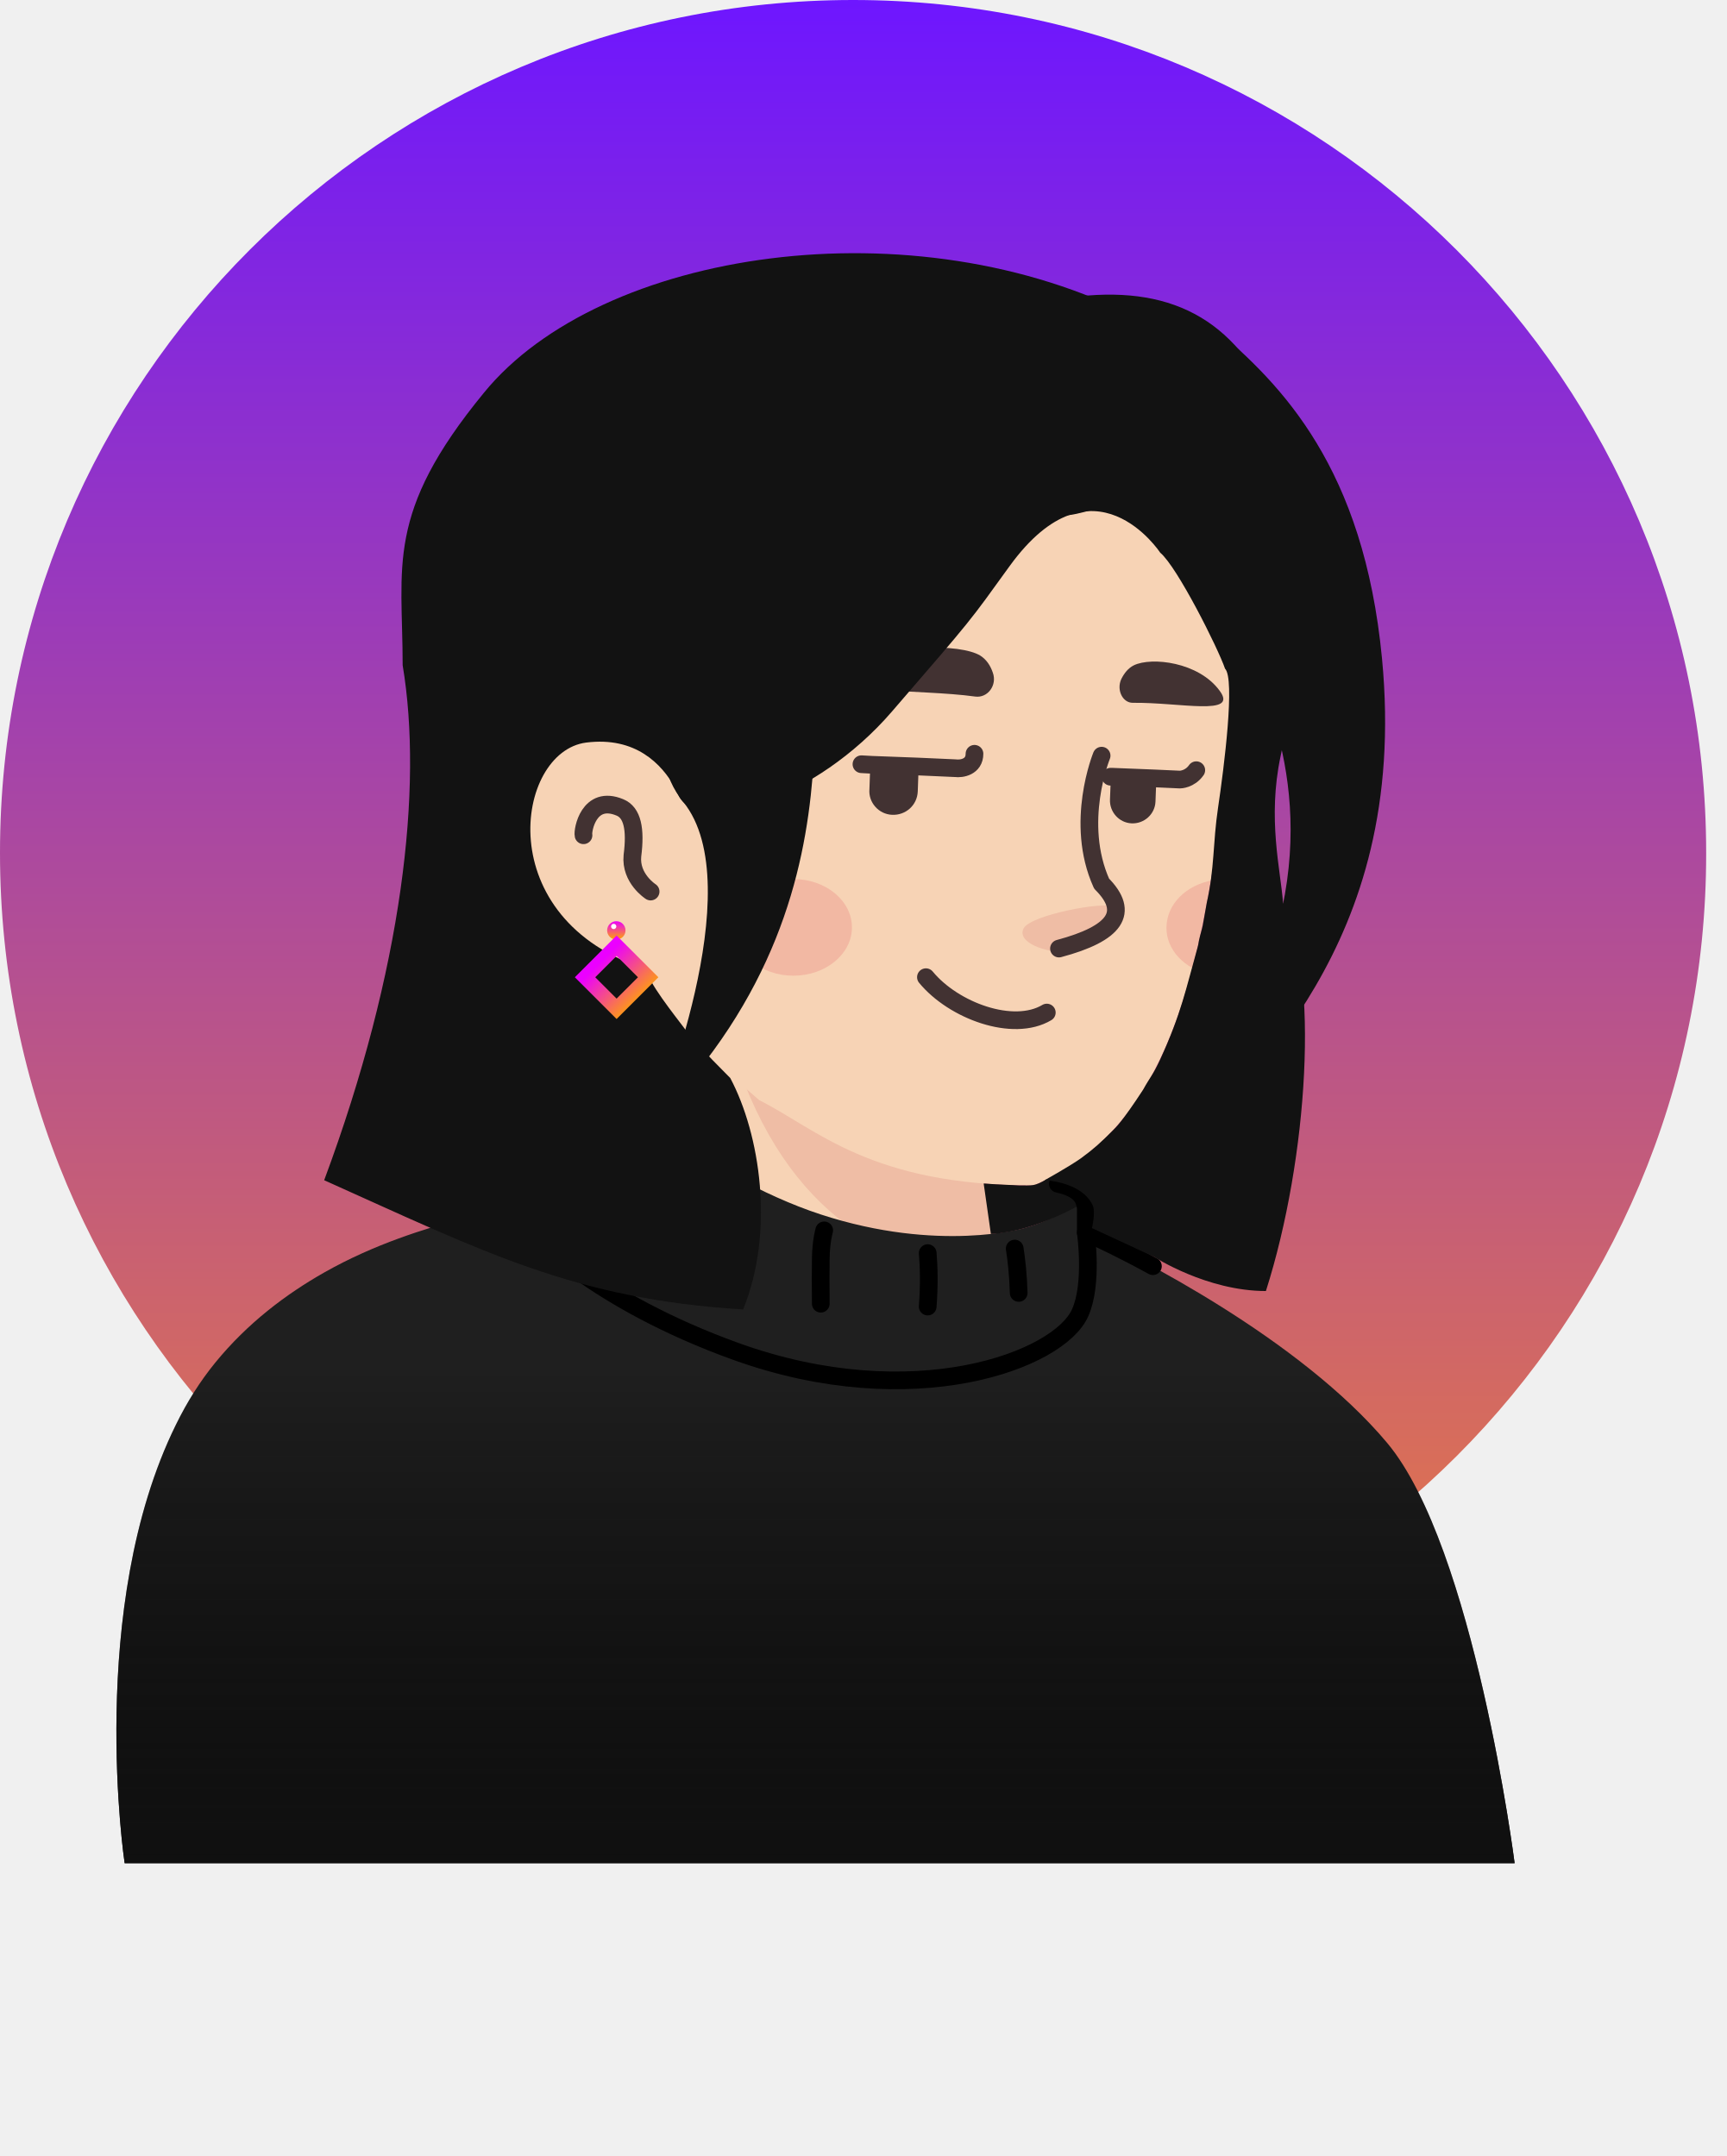
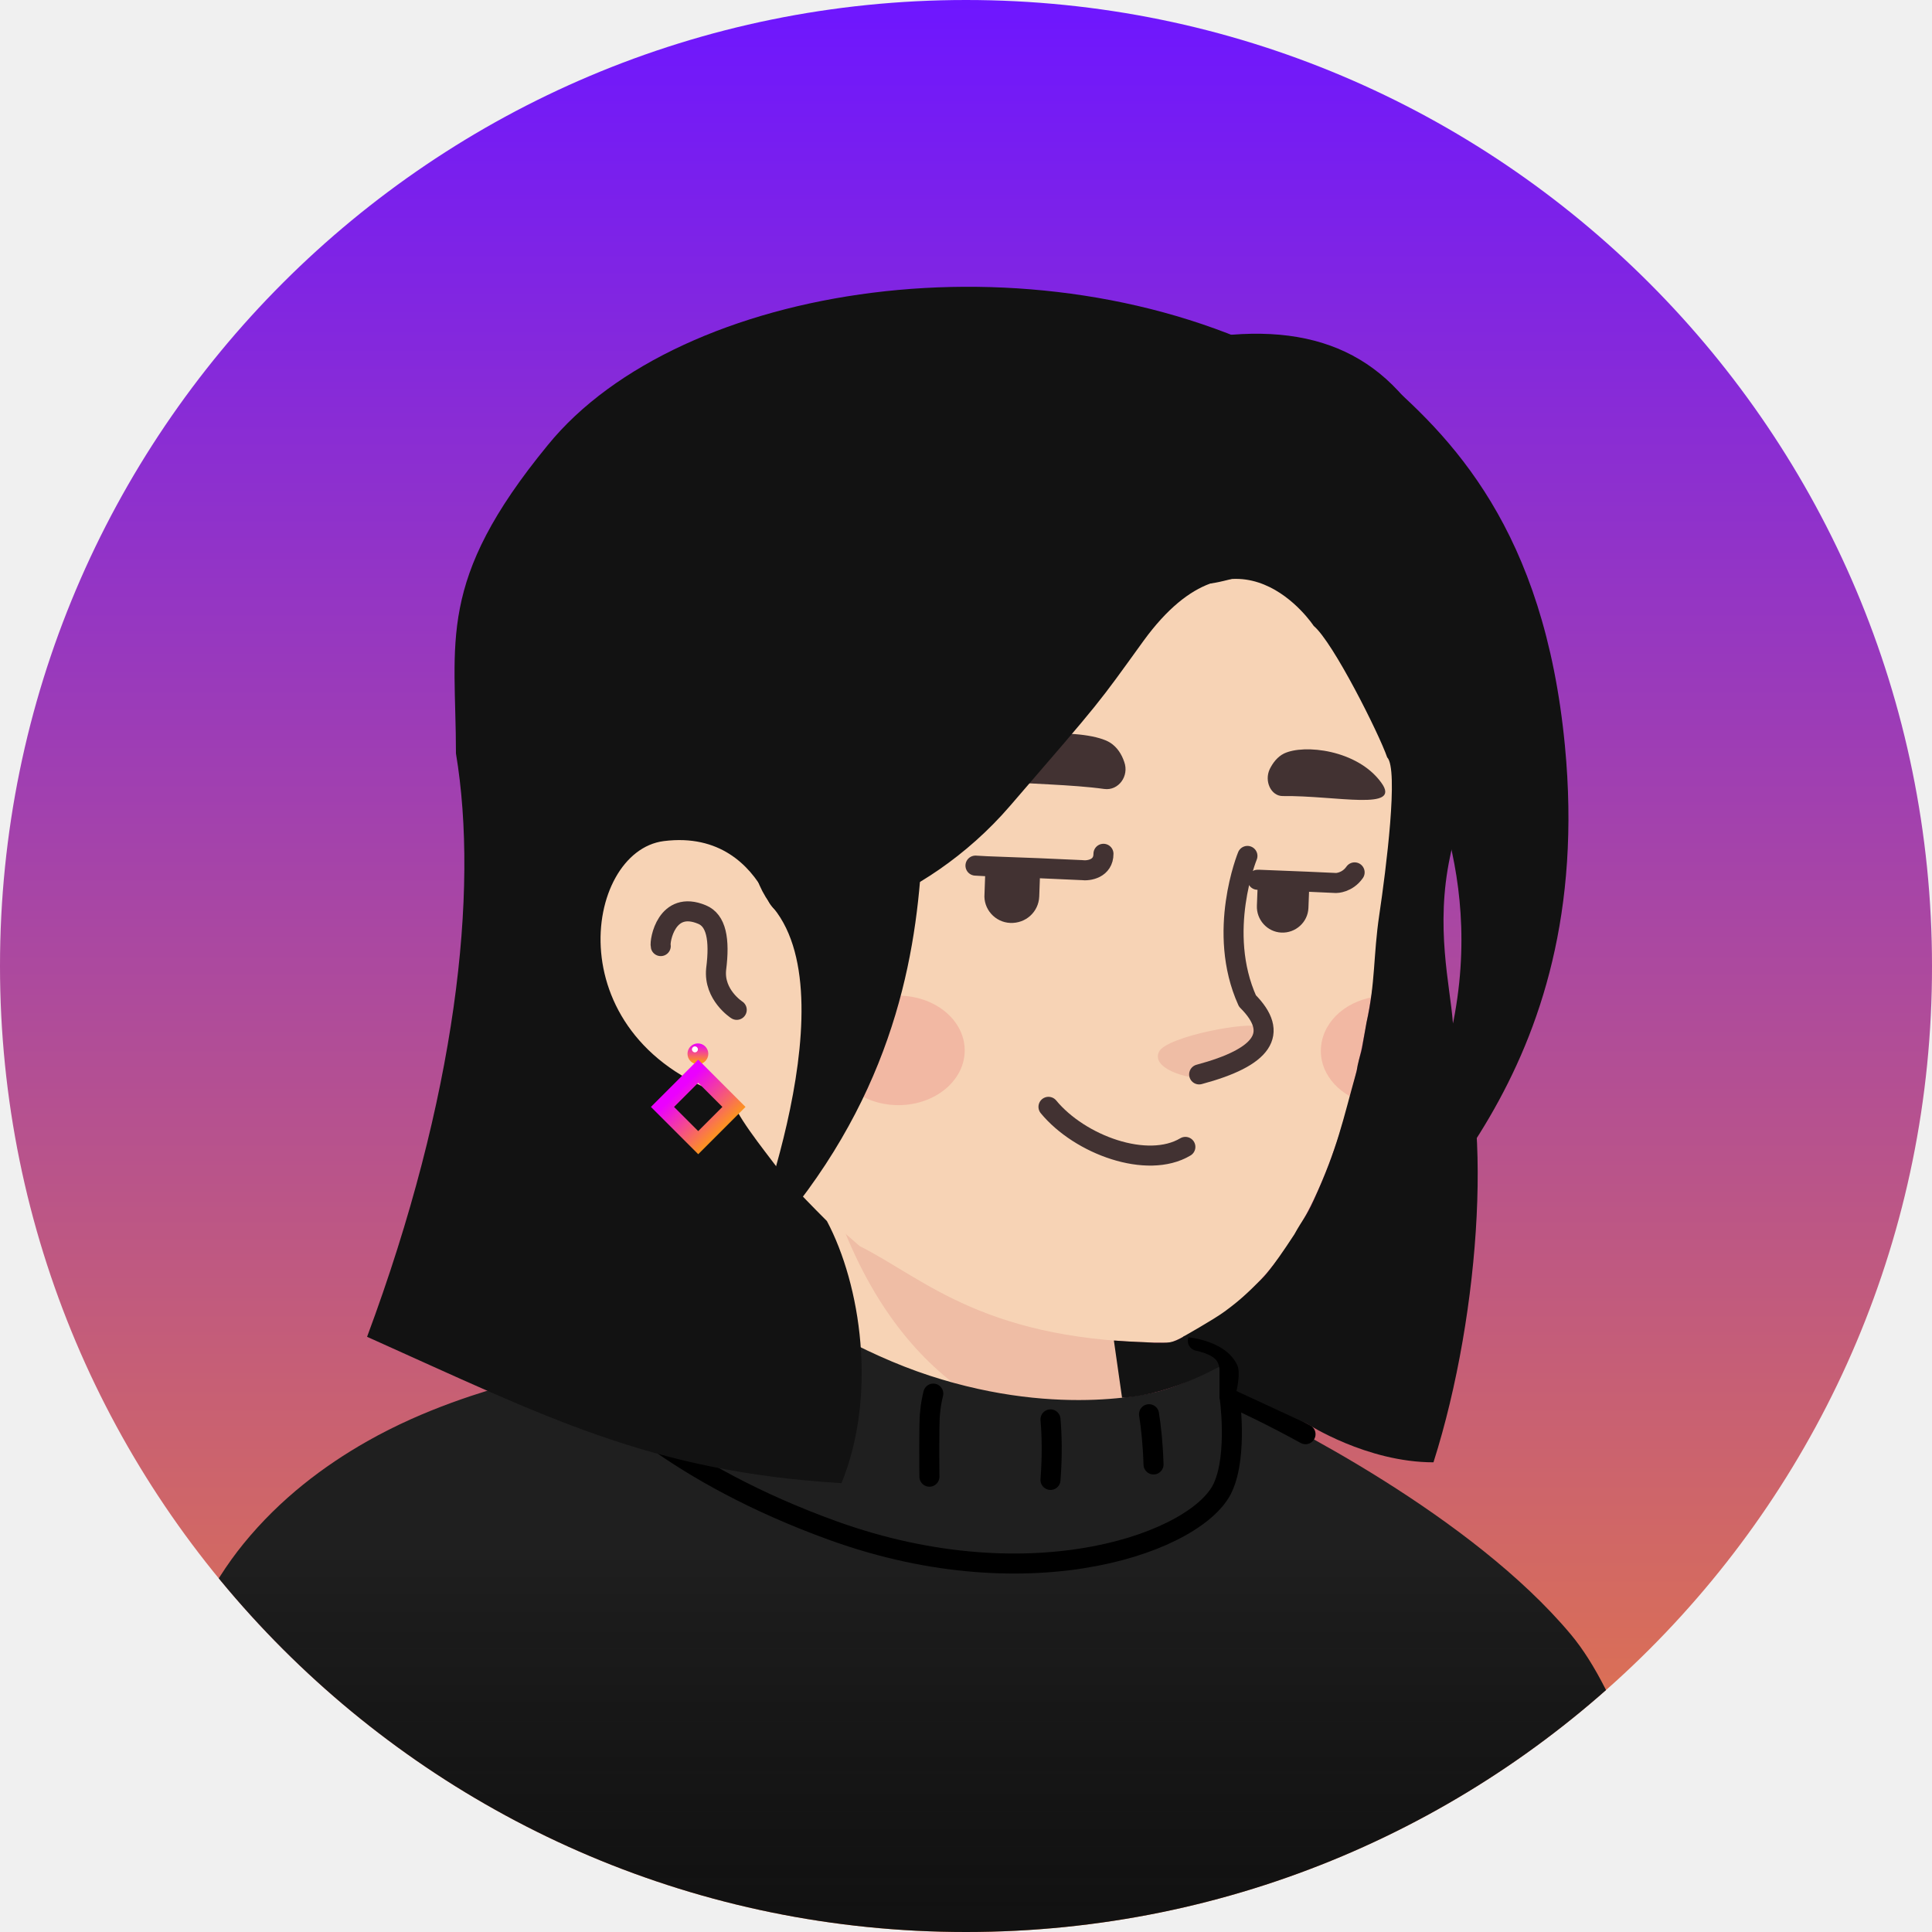
- <svg xmlns="http://www.w3.org/2000/svg" width="253" height="316" viewBox="0 0 253 316" fill="none">
+ <svg xmlns="http://www.w3.org/2000/svg" width="250" height="250" viewBox="0 0 250 250" fill="none">
  <path d="M125 250C55.906 250 0 194.011 0 125C0 55.906 55.989 0 125 0C194.094 0 250 55.989 250 125C250.083 194.094 194.094 250 125 250Z" fill="url(#paint0_linear_905_794)" />
-   <path d="M195 230.256C194.417 230.673 193.75 231.089 193.167 231.506C192.5 231.923 191.917 232.339 191.25 232.673C190.667 233.006 190.167 233.339 189.583 233.673C189.5 233.756 189.417 233.756 189.333 233.839C187.417 235.006 185.417 236.089 183.417 237.089C182.833 237.423 182.167 237.756 181.583 238.006C181.583 238.006 181.5 238.089 181.417 238.089C180.75 238.423 180.083 238.756 179.417 239.089C178.083 239.756 176.667 240.339 175.333 240.923C174.667 241.256 173.917 241.506 173.25 241.756C172.583 242.006 171.833 242.339 171.167 242.589C170.5 242.839 169.75 243.173 169.083 243.423C169.083 243.423 169.083 243.423 169 243.423C168.333 243.673 167.583 243.923 166.917 244.173C165.417 244.673 163.833 245.173 162.333 245.673C161.833 245.839 161.25 246.006 160.75 246.173C159.167 246.673 157.583 247.089 156 247.423C155.417 247.589 154.833 247.673 154.167 247.839C152.667 248.173 151.083 248.506 149.583 248.839C149.25 248.923 149 248.923 148.667 249.006C148.167 249.089 147.583 249.173 147.083 249.256C146.333 249.339 145.667 249.506 144.917 249.589C144.583 249.673 144.25 249.673 143.917 249.756C143.5 249.839 143 249.923 142.5 249.923C141.167 250.089 139.75 250.256 138.417 250.423C138 250.506 137.5 250.506 137.083 250.589H137C136.417 250.673 135.833 250.673 135.25 250.756C134.667 250.839 134.083 250.839 133.5 250.839C133.167 250.839 132.75 250.923 132.417 250.923C131.75 250.923 131.167 251.006 130.583 251.006C129.75 251.006 129 251.089 128.167 251.089C127.333 251.089 126.583 251.089 125.75 251.089C125.167 251.089 124.583 251.089 124 251.089C88.917 250.589 57.25 235.673 34.75 212.006C34.75 212.006 34.75 211.923 34.667 211.923C37.25 206.839 46.833 197.673 56.833 190.089C69.5 180.506 87.417 174.589 87.417 174.589C87.417 174.589 99.167 172.673 142.75 181.756C176 188.756 190.167 217.173 195 230.256Z" fill="#F7D3B5" />
-   <path d="M152 204.839C150.25 213.423 138.917 218.506 119.833 210.839C96.417 201.34 87.417 174.59 87.417 174.59C86.167 155.423 83.25 139.006 83.25 139.006C110.333 136.673 142.333 168.34 142.333 168.34L146 184.006C146.333 185.34 147 186.506 148 187.34C149.75 190.339 153.167 199.339 152 204.839Z" fill="#F7D3B5" />
-   <path d="M148 187.423C132.083 186.59 116.538 179.712 108.269 156.635C127.692 167.212 130.884 171.122 144.134 172.789L145.481 181.347C145.814 182.763 147 186.59 148 187.423Z" fill="#EFBDA5" />
-   <path d="M180.916 87.006C182.416 94.006 183.166 99.673 179.083 118.34C175.769 141.346 171.634 165.481 151.442 173.75C127.5 173.75 119.711 165.481 111.25 161.25C92.884 145 95.577 154.904 90.961 142.789C87.295 136.705 83.666 144.09 78.916 138.84C72.333 131.673 64.416 117.256 68.333 91.756C74.666 50.256 115.75 45.506 140 50.09C164.25 54.673 176.833 68.506 180.916 87.006Z" fill="#F7D3B5" />
-   <path d="M101.167 119.59C101.167 119.59 98.583 107.09 86.417 108.59C75.917 109.923 72.25 135.09 96.083 142.09" fill="#F7D3B5" />
-   <path d="M95.334 130.673C95.334 130.673 92.334 128.756 92.667 125.423C93.167 121.506 92.667 119.09 90.834 118.34C86.25 116.423 85.334 121.756 85.5 122.423" stroke="#423232" stroke-width="2.592" stroke-miterlimit="10" stroke-linecap="round" stroke-linejoin="round" />
-   <path d="M156.802 139.64C156.802 139.64 159.279 139.668 162.279 136.085C163.945 134.085 163.772 133.664 162.855 132.914C161.938 132.081 150.98 134.085 149.98 136.085C148.98 138.085 152.969 139.64 156.802 139.64Z" fill="#EFBDA5" />
-   <path d="M161.417 110.756C161.417 110.756 157.379 120.581 161.417 129.516C165.642 133.744 163.432 136.818 155.169 139.028" stroke="#423232" stroke-width="2.592" stroke-miterlimit="10" stroke-linecap="round" stroke-linejoin="round" />
-   <path opacity="0.42" d="M116.25 143.006C120.99 143.006 124.833 139.835 124.833 135.923C124.833 132.011 120.99 128.84 116.25 128.84C111.509 128.84 107.666 132.011 107.666 135.923C107.666 139.835 111.509 143.006 116.25 143.006Z" fill="#ED938A" />
-   <path opacity="0.42" d="M177.75 129.006C177.5 133.673 177.583 138.256 177.25 142.839C173.583 142.006 170.917 139.256 170.917 136.006C170.917 132.506 173.833 129.673 177.75 129.006Z" fill="#ED938A" />
-   <path d="M150.1 180C150.1 180 137.6 183.667 120.266 178C102.933 172.333 86.016 157.417 86.016 157.417C86.016 157.417 80.516 157.5 78.433 161.667C76.433 165.833 76.516 174.417 73.35 176.75C72.6 177.25 70.516 177.833 67.433 178.667C62.433 180.083 55.016 182.25 47.516 186.5C41.933 189.667 36.266 193.917 31.516 199.75C29.35 202.417 27.433 205.417 25.766 208.833C12.6 235.583 18.266 273.083 18.266 273.083H221.933C221.933 273.083 216.016 226.75 203.266 211.5C190.516 196.25 166.183 183.917 159.016 180.667V175.833C159.1 175.833 154.683 178.75 150.1 180Z" fill="#1F1F1F" />
-   <path d="M150.1 180C150.1 180 137.6 183.667 120.266 178C102.933 172.333 86.016 157.417 86.016 157.417C86.016 157.417 80.516 157.5 78.433 161.667C76.433 165.833 76.516 174.417 73.35 176.75C72.6 177.25 70.516 177.833 67.433 178.667C62.433 180.083 55.016 182.25 47.516 186.5C41.933 189.667 36.266 193.917 31.516 199.75C29.35 202.417 27.433 205.417 25.766 208.833C12.6 235.583 18.266 273.083 18.266 273.083H221.933C221.933 273.083 216.016 226.75 203.266 211.5C190.516 196.25 166.183 183.917 159.016 180.667V175.833C159.1 175.833 154.683 178.75 150.1 180Z" fill="url(#paint1_linear_905_794)" />
-   <path d="M145.192 180.866L144.135 173.462C146.635 173.654 148.046 173.658 149.327 173.75C151.25 173.75 151.596 173.88 153.269 172.885C154.038 172.885 155.577 173.398 155.865 173.462C156.39 173.578 157.5 174.039 158.461 174.327C159.744 174.712 159.711 175.866 159.711 175.866L158.654 176.346C158.654 176.346 151.923 180.481 145.192 180.866Z" fill="#131313" />
-   <path d="M159.1 180.667C159.1 180.667 160.183 188.167 158.267 192.417C155.183 199.417 133.767 207.417 107.85 198.083C87.267 190.667 77.183 180.417 76.933 178.833" stroke="black" stroke-width="2.592" stroke-miterlimit="10" stroke-linecap="round" stroke-linejoin="round" />
-   <path d="M92.516 165.917C92.1 166.417 91.683 167.083 91.35 167.917C90.183 170.75 89.85 176.667 89.85 176.667" stroke="black" stroke-width="2.592" stroke-miterlimit="10" stroke-linecap="round" stroke-linejoin="round" />
-   <path d="M106.6 174.5C106.267 175.167 105.933 175.917 105.767 176.75C105.35 178.917 104.85 185.75 104.85 185.75" stroke="black" stroke-width="2.592" stroke-miterlimit="10" stroke-linecap="round" stroke-linejoin="round" />
-   <path d="M120.767 180.333C120.6 181 120.434 181.833 120.35 182.833C120.184 184 120.267 191.083 120.267 191.083" stroke="black" stroke-width="2.592" stroke-miterlimit="10" stroke-linecap="round" stroke-linejoin="round" />
-   <path d="M135.934 183.667C136.1 185.583 136.184 188.25 135.934 191.5" stroke="black" stroke-width="2.592" stroke-miterlimit="10" stroke-linecap="round" stroke-linejoin="round" />
-   <path d="M148.683 183C148.933 184.584 149.183 186.75 149.266 189.5" stroke="black" stroke-width="2.592" stroke-miterlimit="10" stroke-linecap="round" stroke-linejoin="round" />
-   <path d="M83.433 157.75C81.433 158.5 78.767 160.5 77.767 166.334" stroke="black" stroke-width="2.592" stroke-miterlimit="10" stroke-linecap="round" stroke-linejoin="round" />
-   <path d="M168.933 185.584C164.683 183.25 161.183 181.584 159.1 180.667V177.02C158.9 175.846 158.6 174.3 155 173.5" stroke="black" stroke-width="2.592" stroke-miterlimit="10" stroke-linecap="round" stroke-linejoin="round" />
-   <path d="M134.56 113.509C134.56 113.593 134.56 113.676 134.56 113.676L134.477 116.009C134.394 118.009 132.727 119.509 130.727 119.426C128.727 119.343 127.227 117.593 127.394 115.676L127.477 113.343C127.477 112.926 127.644 112.426 127.81 112.093L134.477 112.426C134.477 112.759 134.56 113.093 134.56 113.509Z" fill="#423232" />
-   <path d="M169.392 115.343L169.309 117.509C169.226 119.343 167.642 120.759 165.809 120.676C163.976 120.593 162.559 119.009 162.642 117.176L162.726 115.009C162.726 114.593 162.809 114.176 162.976 113.843L169.226 114.093C169.392 114.509 169.392 114.926 169.392 115.343Z" fill="#423232" />
-   <path d="M142.893 102.093C144.726 102.343 146.143 100.426 145.476 98.593C145.143 97.593 144.559 96.676 143.643 96.093C140.809 94.343 130.226 94.176 124.643 98.176C119.726 101.843 134.559 100.926 142.893 102.093Z" fill="#423232" />
-   <path d="M165.976 103.009C164.476 103.009 163.559 101.093 164.309 99.509C164.726 98.676 165.309 97.926 166.142 97.509C168.726 96.259 175.643 97.009 178.726 101.259C181.476 105.009 172.893 102.926 165.976 103.009Z" fill="#423232" />
-   <path d="M126.226 112.01L127.726 112.093L134.393 112.343L139.976 112.593C140.913 112.722 142.788 112.401 142.788 110.481" stroke="#423232" stroke-width="2.592" stroke-miterlimit="10" stroke-linecap="round" stroke-linejoin="round" />
-   <path d="M162.726 113.843H162.976L169.226 114.093L172.893 114.26C172.893 114.26 174.327 114.26 175.288 112.885" stroke="#423232" stroke-width="2.592" stroke-miterlimit="10" stroke-linecap="round" stroke-linejoin="round" />
-   <path d="M153.386 148.408C148.461 151.346 139.734 148.149 135.673 143.224" stroke="#423232" stroke-width="2.592" stroke-miterlimit="10" stroke-linecap="round" stroke-linejoin="round" />
-   <path d="M188 132.308C187.64 127.5 185.697 120 187.64 110.837C192.64 87.254 195.89 61.754 166.723 46.671C133.89 29.671 87.974 36.587 70.89 57.587C56.39 75.254 59 82.921 59 97.5C62 115.421 59 142.087 47.5 172.981C70.75 183.398 84.14 190.421 108.89 191.921C113.547 180.48 111.386 166.253 107 158C103 154 101.309 152.086 100.5 151C99.008 149 94.64 143.587 94.807 142.087C71.724 134.837 75.474 110.171 85.89 108.837C93.14 107.921 96.974 112.004 98.89 115.421C99.057 115.921 99.307 116.337 99.557 116.837C102.723 122.254 119.473 117.337 130.723 104.254C142.807 90.254 141.89 91.337 147.973 82.921C160.223 66.087 169.999 81 169.999 81C172.499 83.08 178.473 95 179.5 98C181 99.5 179.367 112.422 178.473 118.421C177.701 123.608 177.98 127.212 176.826 132.308C176.624 133.409 176.419 134.616 176.249 135.577C176.144 136.176 175.897 136.827 175.673 137.885C175.591 138.27 175.623 138.337 175.48 138.846C173.749 145 173.104 148.515 169.999 155.289C168.942 157.596 168.551 157.792 167.499 159.712C164.423 164.423 163.499 165.25 163.173 165.577C161.281 167.469 160.302 168.362 158.461 169.712C157.019 170.77 153.076 172.981 153.076 172.981C153.076 172.981 158.461 173.173 160.096 176.635C160.578 177.656 160 180 160 180L169.134 184.231C169.134 184.231 176.826 189.223 185.49 189.223C191.711 169.712 193.333 142.725 188 132.308Z" fill="#121212" />
-   <path d="M96 164C131 128.5 113.5 91.5 123 87C123 87 128.5 62.667 123 70C118.833 77 87.768 102.316 100.115 117.535C110.161 129.917 96 164 96 164Z" fill="#121212" />
-   <path d="M190 110C190 110 202.974 110.921 194.64 89.754C190.057 78.087 189.807 64.837 185.057 56.337C178.474 44.587 167.974 41.087 152.474 44.337C130.364 48.967 147.601 61.614 155.999 75.5C158.499 76 179.974 67.5 180.974 71C179.377 69.984 181.433 71.306 180.974 71C180.474 68 183.218 72.428 180.974 71C179.296 70.03 182.076 75.173 180.974 71C185.859 80.129 190 110 190 110Z" fill="#121212" />
-   <path d="M187.404 135.146C192.955 113.036 183.333 98 181.5 91.5C178 75 170.677 41.942 177.856 48C187.856 56.438 199.817 68.556 202.5 96.5C206.642 139.644 181.415 157.478 175.249 168.645C179.582 157.812 186.084 140.403 187.404 135.146Z" fill="#121212" />
-   <circle cx="90.308" cy="136.366" r="1.346" fill="url(#paint2_linear_905_794)" />
-   <circle cx="89.923" cy="135.789" r="0.385" fill="white" />
-   <rect x="85.726" y="143.235" width="6.538" height="6.538" transform="rotate(-45 85.7264 143.235)" stroke="url(#paint3_linear_905_794)" stroke-width="2.115" />
+   <mask id="mask0_905_794" style="mask-type:alpha" maskUnits="userSpaceOnUse" x="-1" y="0" width="251" height="250">
+     <path d="M125 250C55.906 250 -0 194.011 -0 125C-0 55.906 55.989 0 125 0C194.094 0 250 55.989 250 125C250.083 194.094 194.094 250 125 250Z" fill="white" />
+   </mask>
+   <g mask="url(#mask0_905_794)">
+     <path d="M195 230.256C194.416 230.673 193.75 231.089 193.166 231.506C192.5 231.923 191.916 232.339 191.25 232.673C190.666 233.006 190.166 233.339 189.583 233.673C189.5 233.756 189.416 233.756 189.333 233.839C187.416 235.006 185.416 236.089 183.416 237.089C182.833 237.423 182.166 237.756 181.583 238.006C181.583 238.006 181.5 238.089 181.416 238.089C180.75 238.423 180.083 238.756 179.416 239.089C178.083 239.756 176.666 240.339 175.333 240.923C174.666 241.256 173.916 241.506 173.25 241.756C172.583 242.006 171.833 242.339 171.166 242.589C170.5 242.839 169.75 243.173 169.083 243.423C169.083 243.423 169.083 243.423 169 243.423C168.333 243.673 167.583 243.923 166.916 244.173C165.416 244.673 163.833 245.173 162.333 245.673C161.833 245.839 161.25 246.006 160.75 246.173C159.166 246.673 157.583 247.089 156 247.423C155.416 247.589 154.833 247.673 154.166 247.839C152.666 248.173 151.083 248.506 149.583 248.839C149.25 248.923 149 248.923 148.666 249.006C148.166 249.089 147.583 249.173 147.083 249.256C146.333 249.339 145.666 249.506 144.916 249.589C144.583 249.673 144.25 249.673 143.916 249.756C143.5 249.839 143 249.923 142.5 249.923C141.166 250.089 139.75 250.256 138.416 250.423C138 250.506 137.5 250.506 137.083 250.589H137C136.416 250.673 135.833 250.673 135.25 250.756C134.666 250.839 134.083 250.839 133.5 250.839C133.166 250.839 132.75 250.923 132.416 250.923C131.75 250.923 131.166 251.006 130.583 251.006C129.75 251.006 129 251.089 128.166 251.089C127.333 251.089 126.583 251.089 125.75 251.089C125.166 251.089 124.583 251.089 124 251.089C88.916 250.589 57.25 235.673 34.75 212.006C34.75 212.006 34.75 211.923 34.666 211.923C37.25 206.839 46.833 197.673 56.833 190.089C69.5 180.506 87.416 174.589 87.416 174.589C87.416 174.589 99.166 172.673 142.75 181.756C176 188.756 190.166 217.173 195 230.256Z" fill="#F7D3B5" />
+     <path d="M152 204.839C150.25 213.423 138.917 218.506 119.833 210.839C96.417 201.34 87.417 174.59 87.417 174.59C86.167 155.423 83.25 139.006 83.25 139.006C110.333 136.673 142.333 168.34 142.333 168.34L146 184.006C146.333 185.34 147 186.506 148 187.34C149.75 190.339 153.167 199.339 152 204.839Z" fill="#F7D3B5" />
+     <path d="M148 187.423C132.083 186.59 116.538 179.712 108.269 156.635C127.692 167.212 130.884 171.122 144.134 172.789L145.48 181.347C145.814 182.763 147 186.59 148 187.423Z" fill="#EFBDA5" />
+     <path d="M180.916 87.006C182.416 94.006 183.166 99.673 179.083 118.34C175.769 141.346 171.634 165.481 151.442 173.75C127.5 173.75 119.711 165.481 111.25 161.25C92.884 145 95.577 154.904 90.961 142.789C87.294 136.705 83.666 144.09 78.916 138.84C72.333 131.673 64.416 117.256 68.333 91.756C74.666 50.256 115.75 45.506 140 50.09C164.25 54.673 176.833 68.506 180.916 87.006Z" fill="#F7D3B5" />
+     <path d="M101.167 119.59C101.167 119.59 98.583 107.09 86.416 108.59C75.916 109.923 72.25 135.09 96.083 142.09" fill="#F7D3B5" />
+     <path d="M95.333 130.673C95.333 130.673 92.333 128.756 92.667 125.423C93.167 121.506 92.667 119.09 90.833 118.34C86.25 116.423 85.333 121.756 85.5 122.423" stroke="#423232" stroke-width="2.592" stroke-miterlimit="10" stroke-linecap="round" stroke-linejoin="round" />
+     <path d="M156.802 139.64C156.802 139.64 159.279 139.668 162.279 136.085C163.945 134.085 163.772 133.664 162.855 132.914C161.938 132.081 150.98 134.085 149.98 136.085C148.98 138.085 152.969 139.64 156.802 139.64Z" fill="#EFBDA5" />
+     <path d="M161.417 110.756C161.417 110.756 157.379 120.581 161.417 129.516C165.642 133.744 163.432 136.818 155.169 139.028" stroke="#423232" stroke-width="2.592" stroke-miterlimit="10" stroke-linecap="round" stroke-linejoin="round" />
+     <path opacity="0.42" d="M116.25 143.006C120.99 143.006 124.833 139.835 124.833 135.923C124.833 132.011 120.99 128.84 116.25 128.84C111.509 128.84 107.666 132.011 107.666 135.923C107.666 139.835 111.509 143.006 116.25 143.006Z" fill="#ED938A" />
+     <path opacity="0.42" d="M177.75 129.006C177.5 133.673 177.583 138.256 177.25 142.839C173.583 142.006 170.917 139.256 170.917 136.006C170.917 132.506 173.833 129.673 177.75 129.006Z" fill="#ED938A" />
+     <path d="M150.1 180C150.1 180 137.6 183.667 120.266 178C102.933 172.333 86.016 157.417 86.016 157.417C86.016 157.417 80.516 157.5 78.433 161.667C76.433 165.833 76.516 174.417 73.35 176.75C72.6 177.25 70.516 177.833 67.433 178.667C62.433 180.083 55.016 182.25 47.516 186.5C41.933 189.667 36.266 193.917 31.516 199.75C29.35 202.417 27.433 205.417 25.766 208.833C12.6 235.583 18.266 273.083 18.266 273.083H221.933C221.933 273.083 216.016 226.75 203.266 211.5C190.516 196.25 166.183 183.917 159.016 180.667V175.833C159.1 175.833 154.683 178.75 150.1 180Z" fill="#1F1F1F" />
+     <path d="M150.1 180C150.1 180 137.6 183.667 120.266 178C102.933 172.333 86.016 157.417 86.016 157.417C86.016 157.417 80.516 157.5 78.433 161.667C76.433 165.833 76.516 174.417 73.35 176.75C72.6 177.25 70.516 177.833 67.433 178.667C62.433 180.083 55.016 182.25 47.516 186.5C41.933 189.667 36.266 193.917 31.516 199.75C29.35 202.417 27.433 205.417 25.766 208.833C12.6 235.583 18.266 273.083 18.266 273.083H221.933C221.933 273.083 216.016 226.75 203.266 211.5C190.516 196.25 166.183 183.917 159.016 180.667V175.833C159.1 175.833 154.683 178.75 150.1 180Z" fill="url(#paint1_linear_905_794)" />
+     <path d="M145.192 180.866L144.135 173.462C146.635 173.654 148.046 173.658 149.327 173.75C151.25 173.75 151.596 173.88 153.269 172.885C154.038 172.885 155.577 173.398 155.865 173.462C156.39 173.578 157.5 174.039 158.461 174.327C159.744 174.712 159.711 175.866 159.711 175.866L158.654 176.346C158.654 176.346 151.923 180.481 145.192 180.866Z" fill="#131313" />
+     <path d="M159.1 180.667C159.1 180.667 160.183 188.167 158.267 192.417C155.183 199.417 133.767 207.417 107.85 198.083C87.267 190.667 77.183 180.417 76.933 178.833" stroke="black" stroke-width="2.592" stroke-miterlimit="10" stroke-linecap="round" stroke-linejoin="round" />
+     <path d="M92.516 165.917C92.1 166.417 91.683 167.083 91.35 167.917C90.183 170.75 89.85 176.667 89.85 176.667" stroke="black" stroke-width="2.592" stroke-miterlimit="10" stroke-linecap="round" stroke-linejoin="round" />
+     <path d="M106.6 174.5C106.267 175.167 105.933 175.917 105.767 176.75C105.35 178.917 104.85 185.75 104.85 185.75" stroke="black" stroke-width="2.592" stroke-miterlimit="10" stroke-linecap="round" stroke-linejoin="round" />
+     <path d="M120.767 180.333C120.6 181 120.434 181.833 120.35 182.833C120.184 184 120.267 191.083 120.267 191.083" stroke="black" stroke-width="2.592" stroke-miterlimit="10" stroke-linecap="round" stroke-linejoin="round" />
+     <path d="M135.934 183.667C136.1 185.583 136.184 188.25 135.934 191.5" stroke="black" stroke-width="2.592" stroke-miterlimit="10" stroke-linecap="round" stroke-linejoin="round" />
+     <path d="M148.683 183C148.933 184.584 149.183 186.75 149.266 189.5" stroke="black" stroke-width="2.592" stroke-miterlimit="10" stroke-linecap="round" stroke-linejoin="round" />
+     <path d="M83.433 157.75C81.433 158.5 78.767 160.5 77.767 166.334" stroke="black" stroke-width="2.592" stroke-miterlimit="10" stroke-linecap="round" stroke-linejoin="round" />
+     <path d="M168.933 185.584C164.683 183.25 161.183 181.584 159.1 180.667V177.02C158.9 175.846 158.6 174.3 155 173.5" stroke="black" stroke-width="2.592" stroke-miterlimit="10" stroke-linecap="round" stroke-linejoin="round" />
+     <path d="M134.56 113.509C134.56 113.593 134.56 113.676 134.56 113.676L134.477 116.009C134.394 118.009 132.727 119.509 130.727 119.426C128.727 119.343 127.227 117.593 127.394 115.676L127.477 113.343C127.477 112.926 127.644 112.426 127.81 112.093L134.477 112.426C134.477 112.759 134.56 113.093 134.56 113.509Z" fill="#423232" />
+     <path d="M169.392 115.343L169.309 117.509C169.226 119.343 167.642 120.759 165.809 120.676C163.976 120.593 162.559 119.009 162.642 117.176L162.726 115.009C162.726 114.593 162.809 114.176 162.976 113.843L169.226 114.093C169.392 114.509 169.392 114.926 169.392 115.343Z" fill="#423232" />
+     <path d="M142.893 102.093C144.726 102.343 146.143 100.426 145.476 98.593C145.143 97.593 144.559 96.676 143.643 96.093C140.809 94.343 130.226 94.176 124.643 98.176C119.726 101.843 134.559 100.926 142.893 102.093Z" fill="#423232" />
+     <path d="M165.976 103.009C164.476 103.009 163.559 101.093 164.309 99.509C164.726 98.676 165.309 97.926 166.142 97.509C168.726 96.259 175.643 97.009 178.726 101.259C181.476 105.009 172.893 102.926 165.976 103.009Z" fill="#423232" />
+     <path d="M126.226 112.01L127.726 112.093L134.393 112.343L139.976 112.593C140.913 112.722 142.788 112.401 142.788 110.481" stroke="#423232" stroke-width="2.592" stroke-miterlimit="10" stroke-linecap="round" stroke-linejoin="round" />
+     <path d="M162.726 113.843H162.976L169.226 114.093L172.893 114.26C172.893 114.26 174.327 114.26 175.288 112.885" stroke="#423232" stroke-width="2.592" stroke-miterlimit="10" stroke-linecap="round" stroke-linejoin="round" />
+     <path d="M153.386 148.408C148.461 151.345 139.734 148.149 135.673 143.224" stroke="#423232" stroke-width="2.592" stroke-miterlimit="10" stroke-linecap="round" stroke-linejoin="round" />
+     <path d="M188 132.308C187.64 127.5 185.697 120 187.64 110.837C192.64 87.254 195.89 61.754 166.723 46.671C133.89 29.671 87.974 36.587 70.89 57.587C56.39 75.254 59 82.921 59 97.5C62 115.421 59 142.087 47.5 172.981C70.75 183.398 84.14 190.421 108.89 191.921C113.547 180.48 111.386 166.253 107 158C103 154 101.309 152.086 100.5 151C99.008 149 94.64 143.587 94.807 142.087C71.724 134.837 75.474 110.171 85.89 108.837C93.14 107.921 96.974 112.004 98.89 115.421C99.057 115.921 99.307 116.337 99.557 116.837C102.723 122.254 119.473 117.337 130.723 104.254C142.807 90.254 141.89 91.337 147.973 82.921C160.223 66.087 169.999 81 169.999 81C172.499 83.08 178.473 95 179.5 98C181 99.5 179.367 112.422 178.473 118.421C177.701 123.608 177.98 127.212 176.826 132.308C176.624 133.409 176.419 134.616 176.249 135.577C176.144 136.176 175.897 136.827 175.673 137.885C175.591 138.27 175.623 138.337 175.48 138.846C173.749 145 173.104 148.515 169.999 155.289C168.942 157.596 168.551 157.792 167.499 159.712C164.423 164.423 163.499 165.25 163.173 165.577C161.281 167.469 160.302 168.362 158.461 169.712C157.019 170.77 153.076 172.981 153.076 172.981C153.076 172.981 158.461 173.173 160.096 176.635C160.578 177.656 160 180 160 180L169.134 184.231C169.134 184.231 176.826 189.223 185.49 189.223C191.711 169.712 193.333 142.725 188 132.308Z" fill="#121212" />
+     <path d="M96 164C131 128.5 113.5 91.5 123 87C123 87 128.5 62.667 123 70C118.833 77 87.768 102.316 100.115 117.535C110.161 129.917 96 164 96 164Z" fill="#121212" />
+     <path d="M190 110C190 110 202.974 110.921 194.64 89.754C190.057 78.087 189.807 64.837 185.057 56.337C178.474 44.587 167.974 41.087 152.474 44.337C130.364 48.967 147.601 61.614 155.999 75.5C158.499 76 179.974 67.5 180.974 71C179.377 69.984 181.433 71.306 180.974 71C180.474 68 183.218 72.428 180.974 71C179.296 70.03 182.076 75.173 180.974 71C185.859 80.129 190 110 190 110Z" fill="#121212" />
+     <path d="M187.404 135.146C192.955 113.036 183.333 98 181.5 91.5C178 75 170.677 41.942 177.856 48C187.856 56.438 199.817 68.556 202.5 96.5C206.642 139.644 181.415 157.478 175.249 168.645C179.582 157.812 186.084 140.403 187.404 135.146Z" fill="#121212" />
+     <circle cx="90.308" cy="136.365" r="1.346" fill="url(#paint2_linear_905_794)" />
+     <circle cx="89.923" cy="135.788" r="0.385" fill="white" />
+     <rect x="85.726" y="143.235" width="6.538" height="6.538" transform="rotate(-45 85.7263 143.235)" stroke="url(#paint3_linear_905_794)" stroke-width="2.115" />
+   </g>
  <defs>
    <linearGradient id="paint0_linear_905_794" x1="125" y1="0" x2="125" y2="250" gradientUnits="userSpaceOnUse">
      <stop stop-color="#6E16FF" />
      <stop offset="1" stop-color="#EA7C3E" />
    </linearGradient>
    <linearGradient id="paint1_linear_905_794" x1="119" y1="273" x2="119" y2="200.5" gradientUnits="userSpaceOnUse">
      <stop stop-color="#101010" />
      <stop offset="1" stop-opacity="0" />
    </linearGradient>
-     <linearGradient id="paint2_linear_905_794" x1="90.308" y1="135.02" x2="90.308" y2="137.712" gradientUnits="userSpaceOnUse">
+     <linearGradient id="paint2_linear_905_794" x1="90.308" y1="135.019" x2="90.308" y2="137.712" gradientUnits="userSpaceOnUse">
      <stop stop-color="#EB00FF" />
      <stop offset="1" stop-color="#FFA800" />
    </linearGradient>
-     <linearGradient id="paint3_linear_905_794" x1="88.558" y1="143.235" x2="88.558" y2="151.889" gradientUnits="userSpaceOnUse">
+     <linearGradient id="paint3_linear_905_794" x1="88.557" y1="143.235" x2="88.557" y2="151.888" gradientUnits="userSpaceOnUse">
      <stop stop-color="#EB00FF" />
      <stop offset="1" stop-color="#FFA800" />
    </linearGradient>
  </defs>
</svg>
